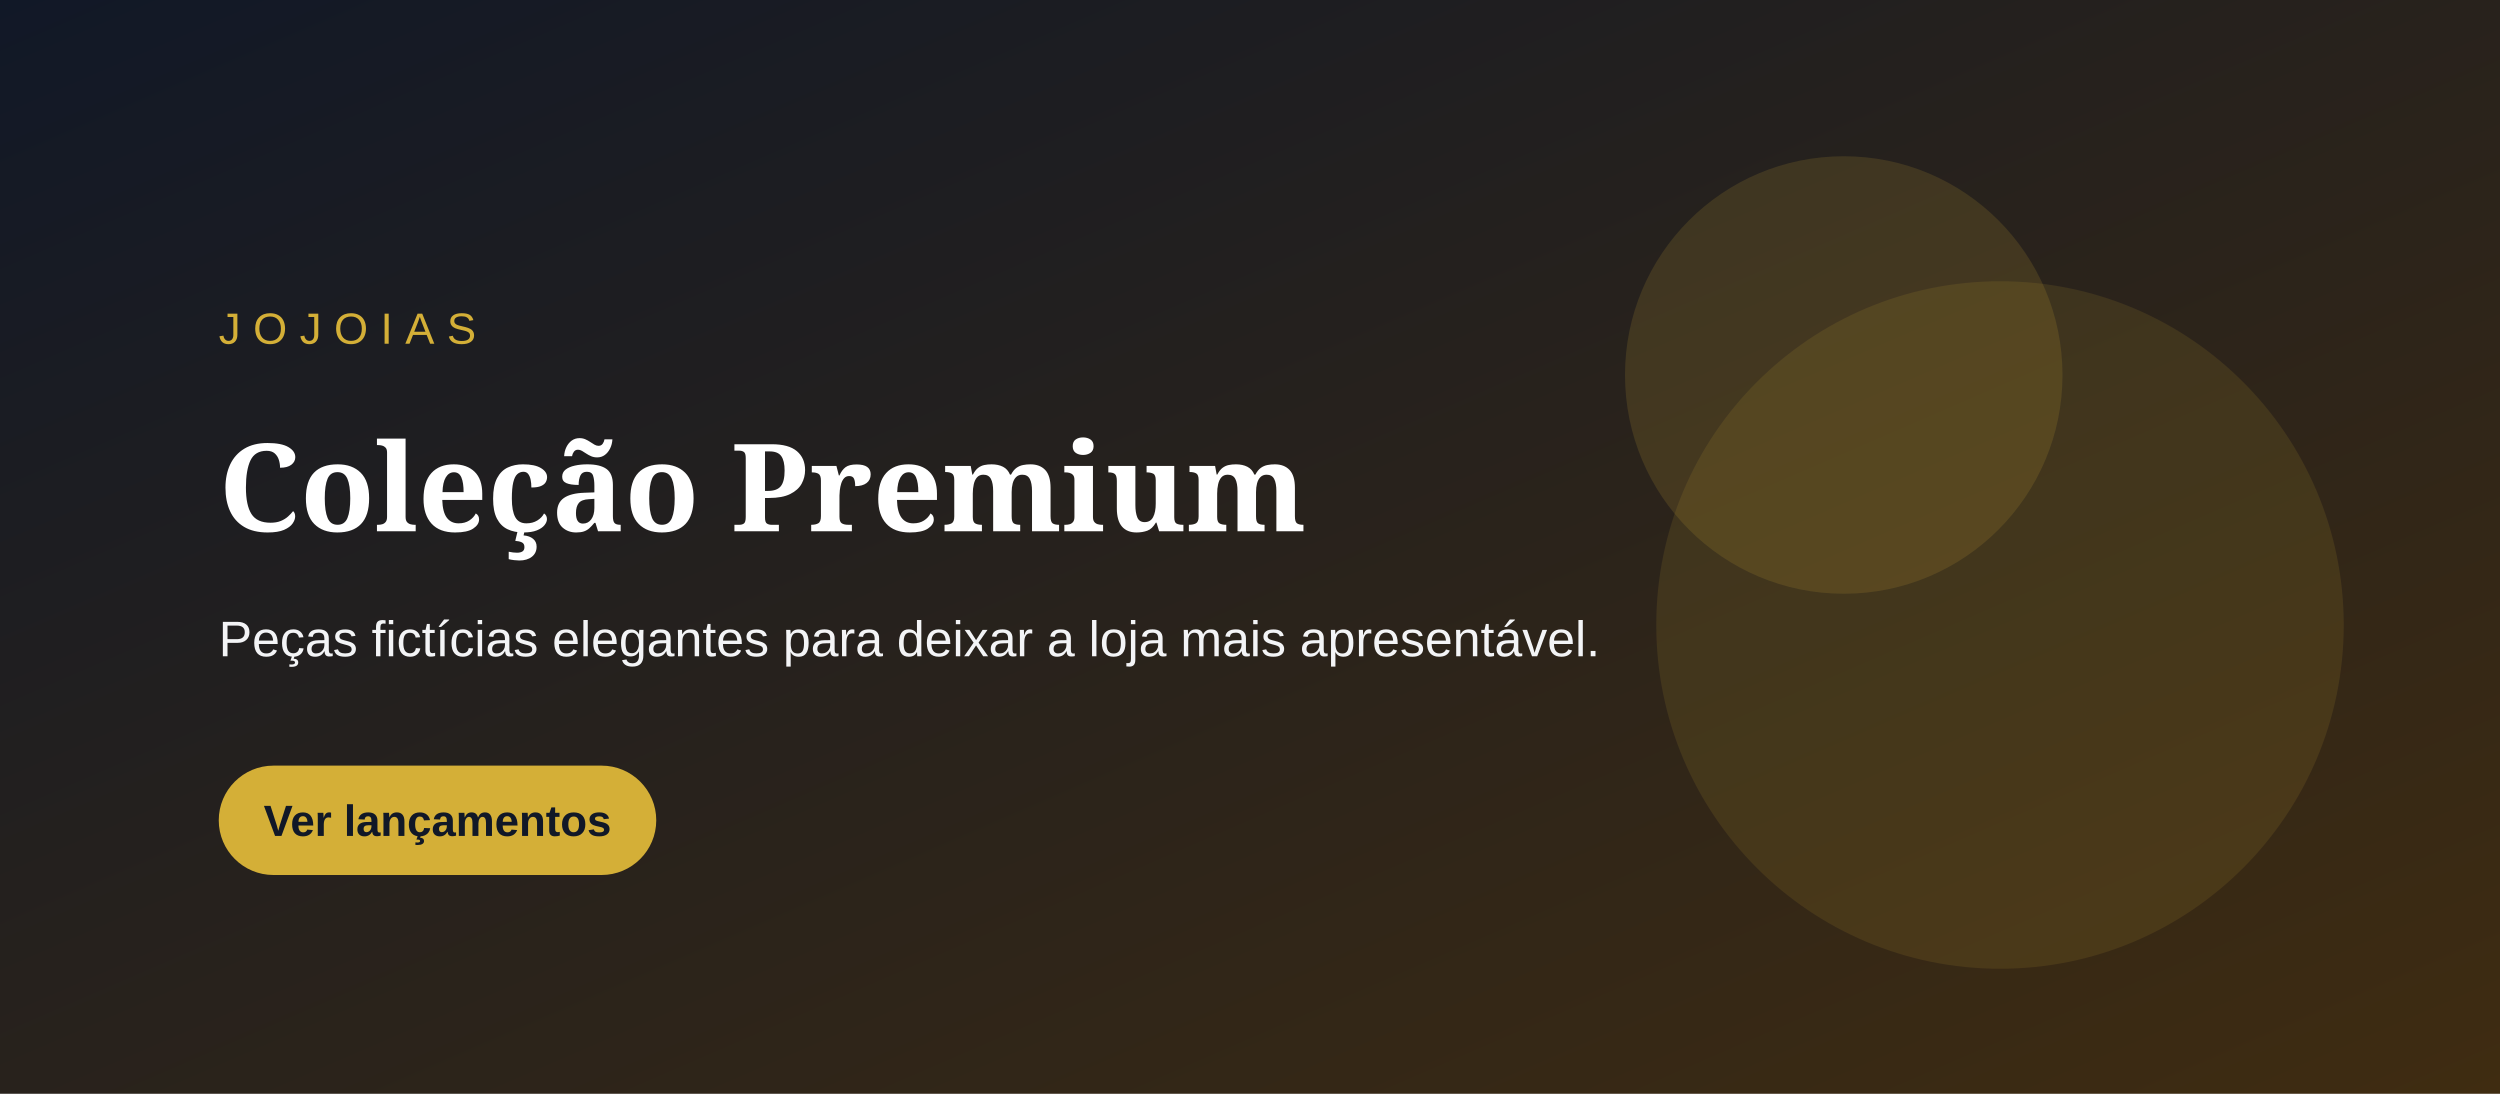
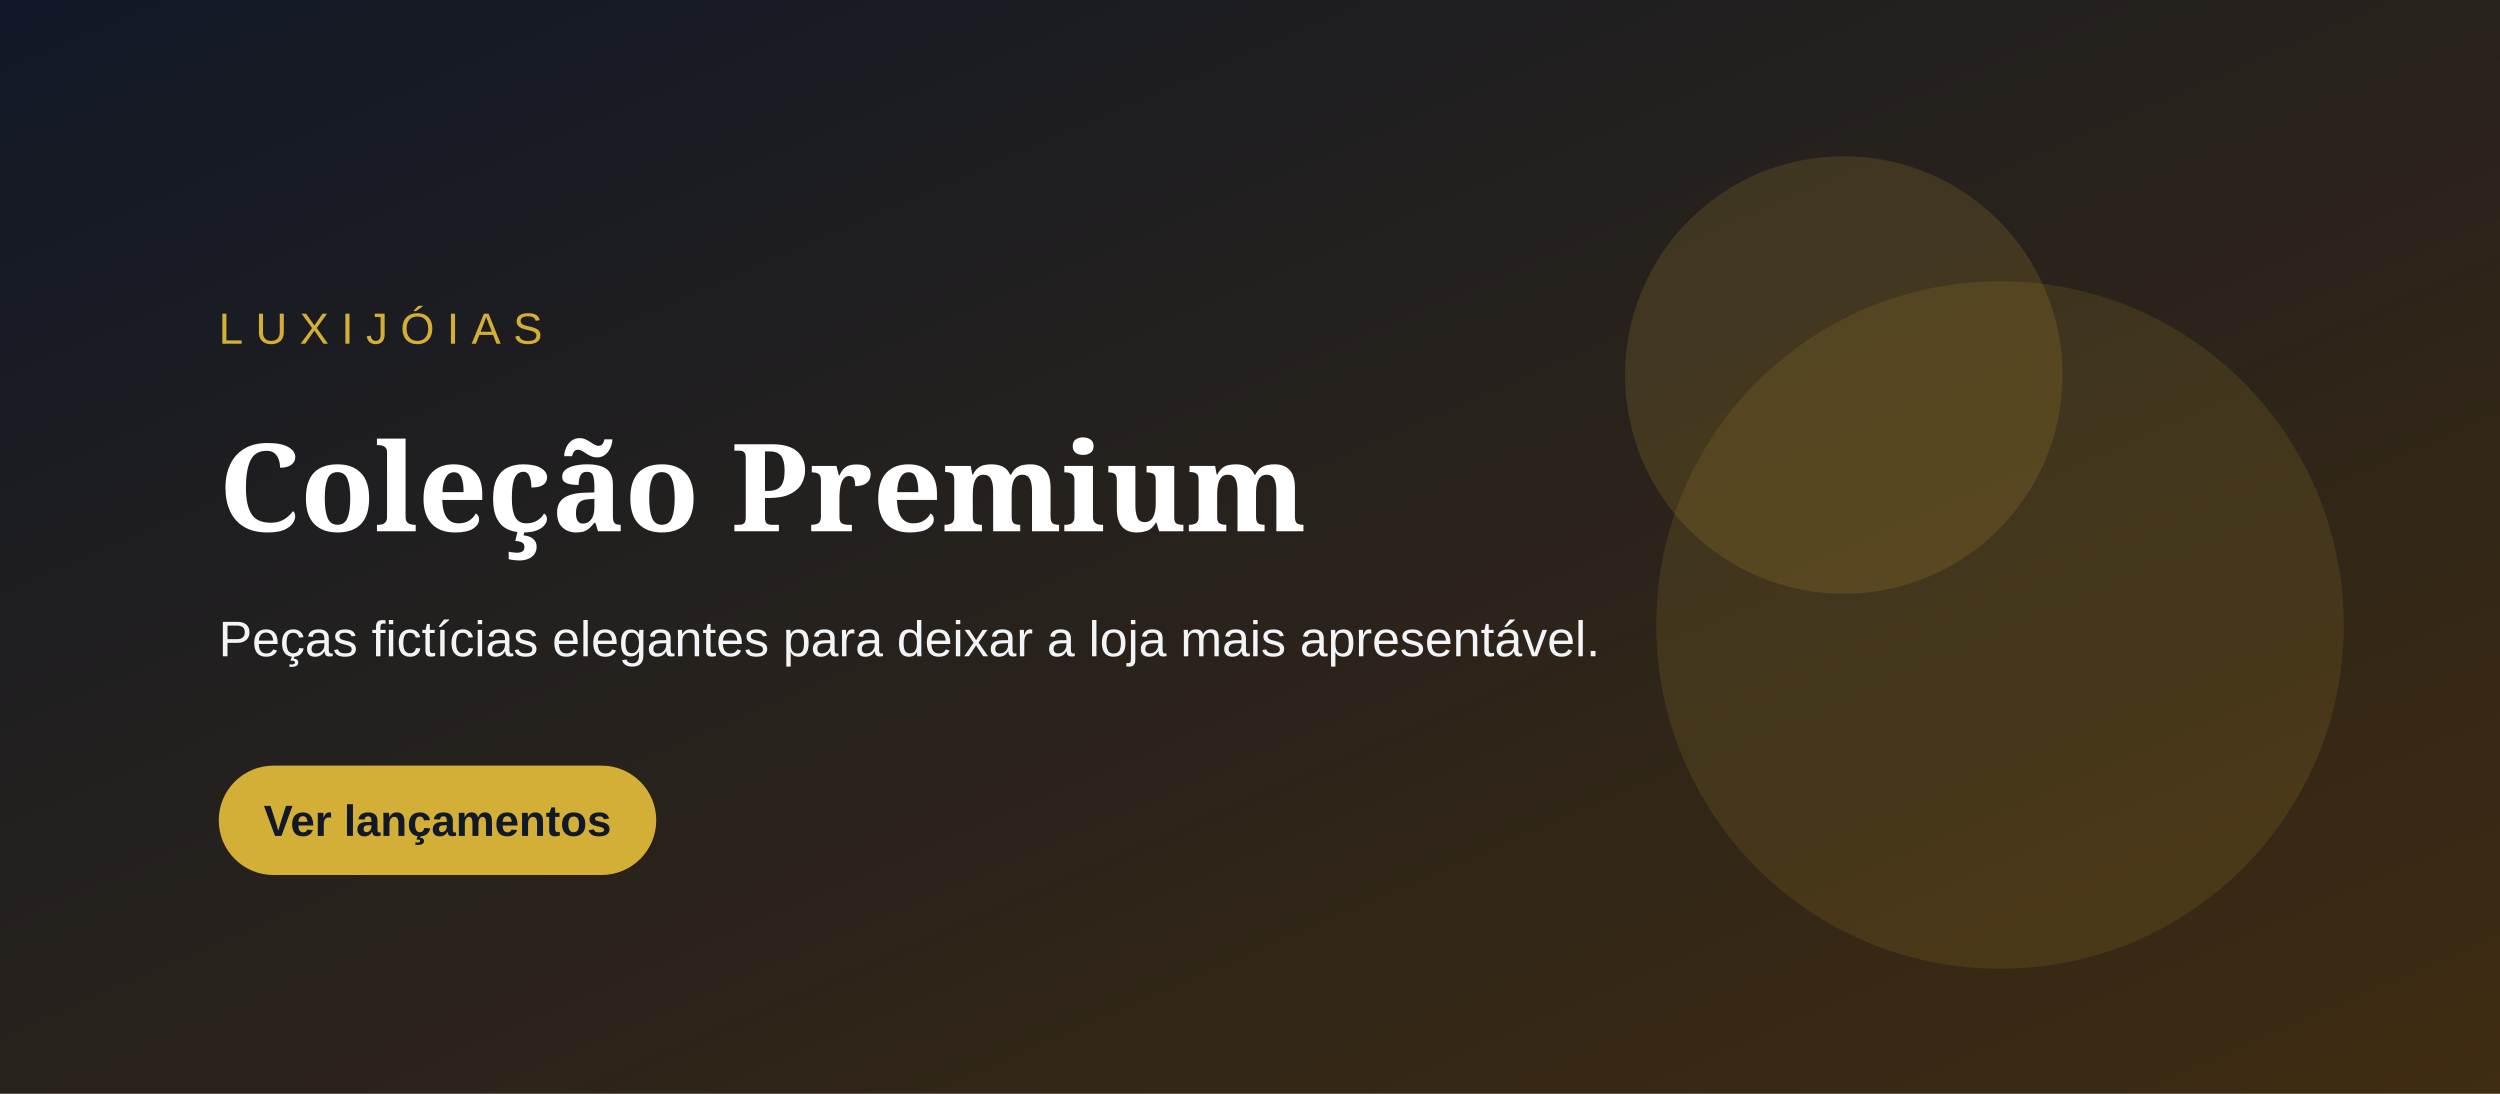
<svg xmlns="http://www.w3.org/2000/svg" viewBox="0 0 1600 700">
  <defs>
    <linearGradient id="g" x1="0" y1="0" x2="1" y2="1">
      <stop offset="0%" stop-color="#111827" />
      <stop offset="100%" stop-color="#3f2c11" />
    </linearGradient>
  </defs>
  <rect width="1600" height="700" fill="url(#g)" />
  <circle cx="1180" cy="240" r="140" fill="#d4af37" opacity="0.15" />
  <circle cx="1280" cy="400" r="220" fill="#d4af37" opacity="0.12" />
-   <text x="140" y="220" fill="#d4af37" font-family="Arial,sans-serif" font-size="28" letter-spacing="8">JOJOIAS</text>
+   <text x="140" y="220" fill="#d4af37" font-family="Arial,sans-serif" font-size="28" letter-spacing="8">LUXIJÓIAS</text>
  <text x="140" y="340" fill="#ffffff" font-family="Georgia,serif" font-size="78" font-weight="700">Coleção Premium</text>
  <text x="140" y="420" fill="#f3f4f6" font-family="Arial,sans-serif" font-size="32">Peças fictícias elegantes para deixar a loja mais apresentável.</text>
  <rect x="140" y="490" width="280" height="70" rx="35" fill="#d4af37" />
  <text x="280" y="535" text-anchor="middle" fill="#111827" font-family="Arial,sans-serif" font-size="28" font-weight="700">Ver lançamentos</text>
</svg>
